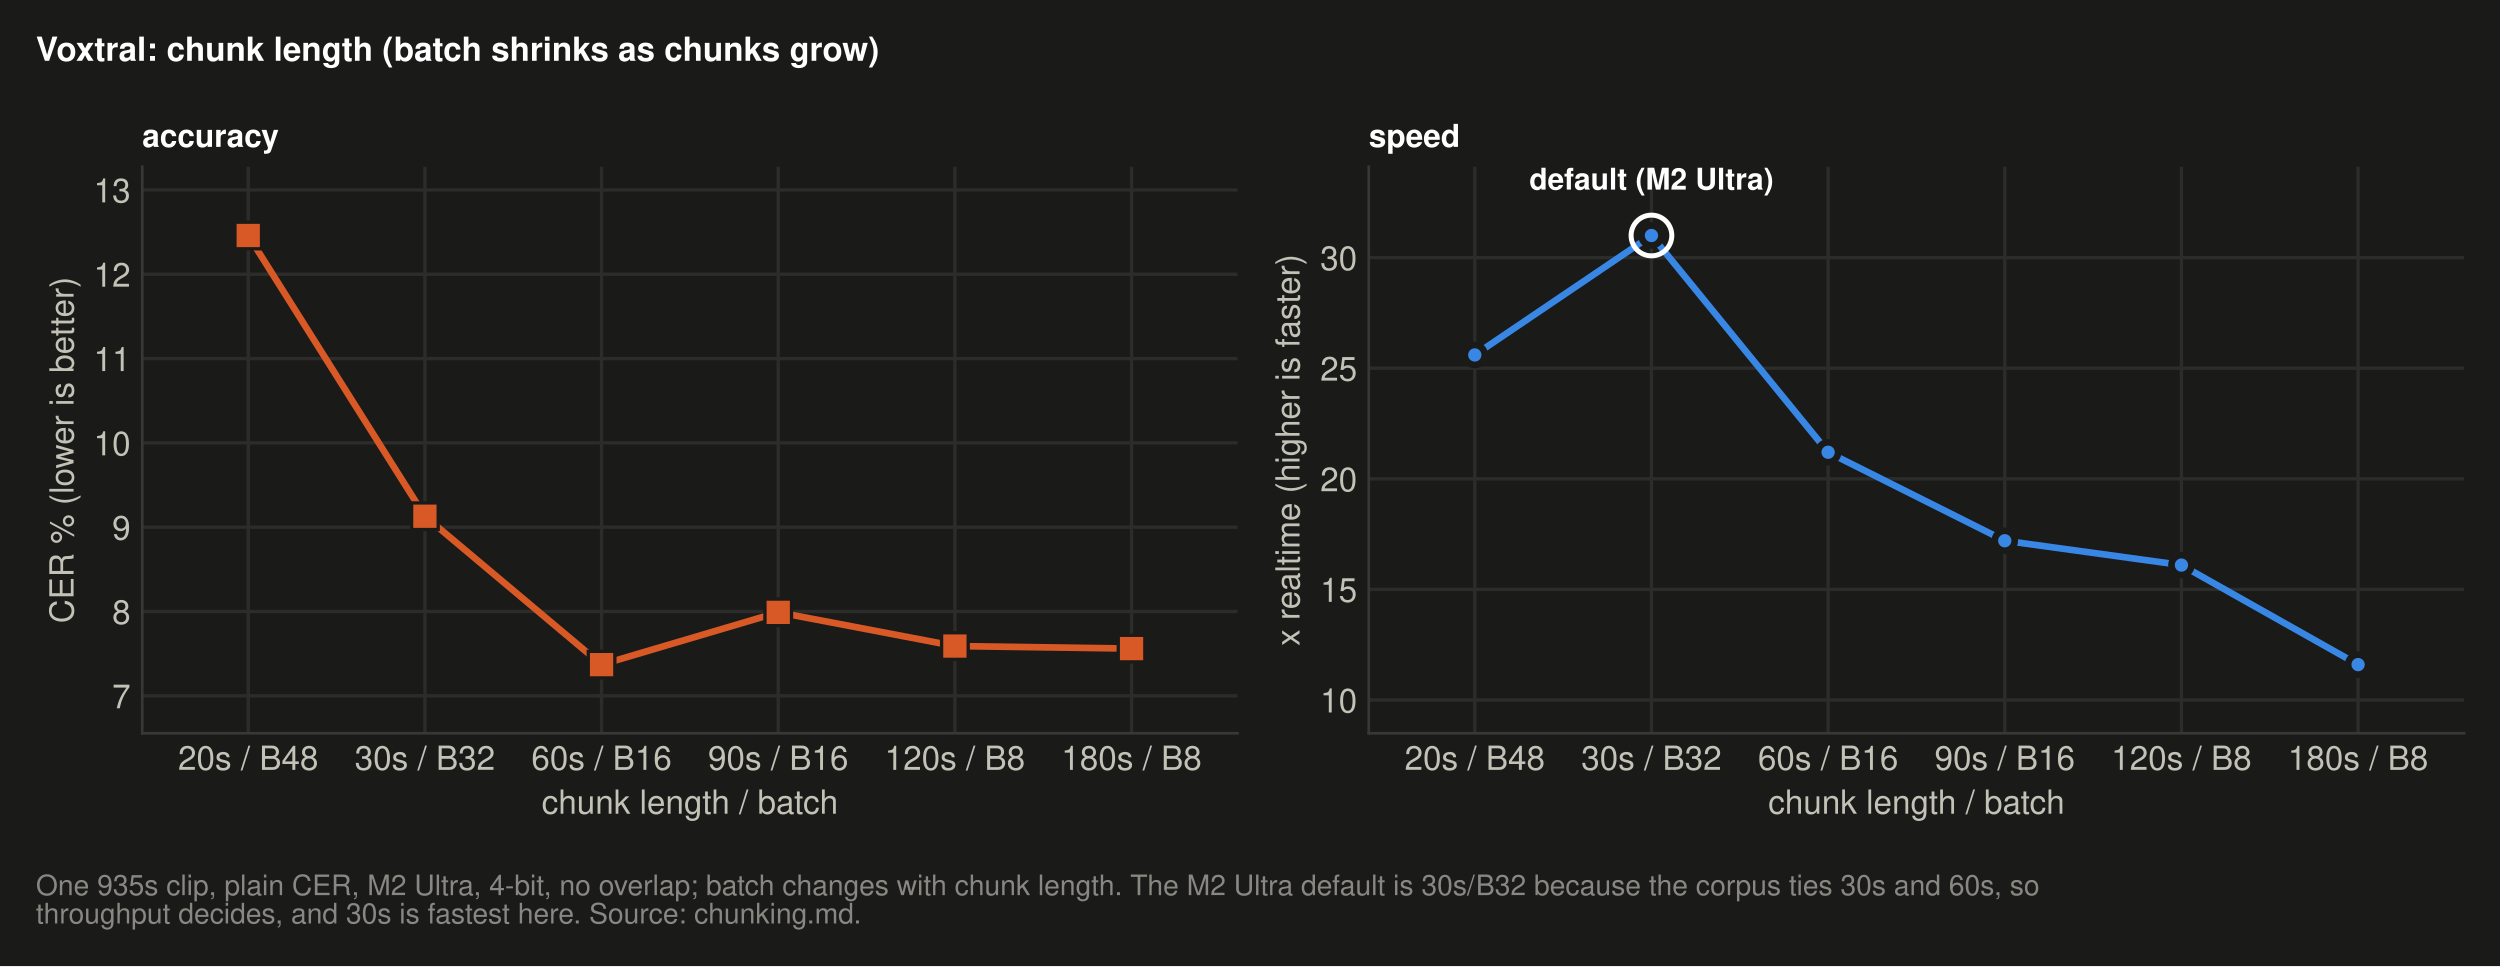
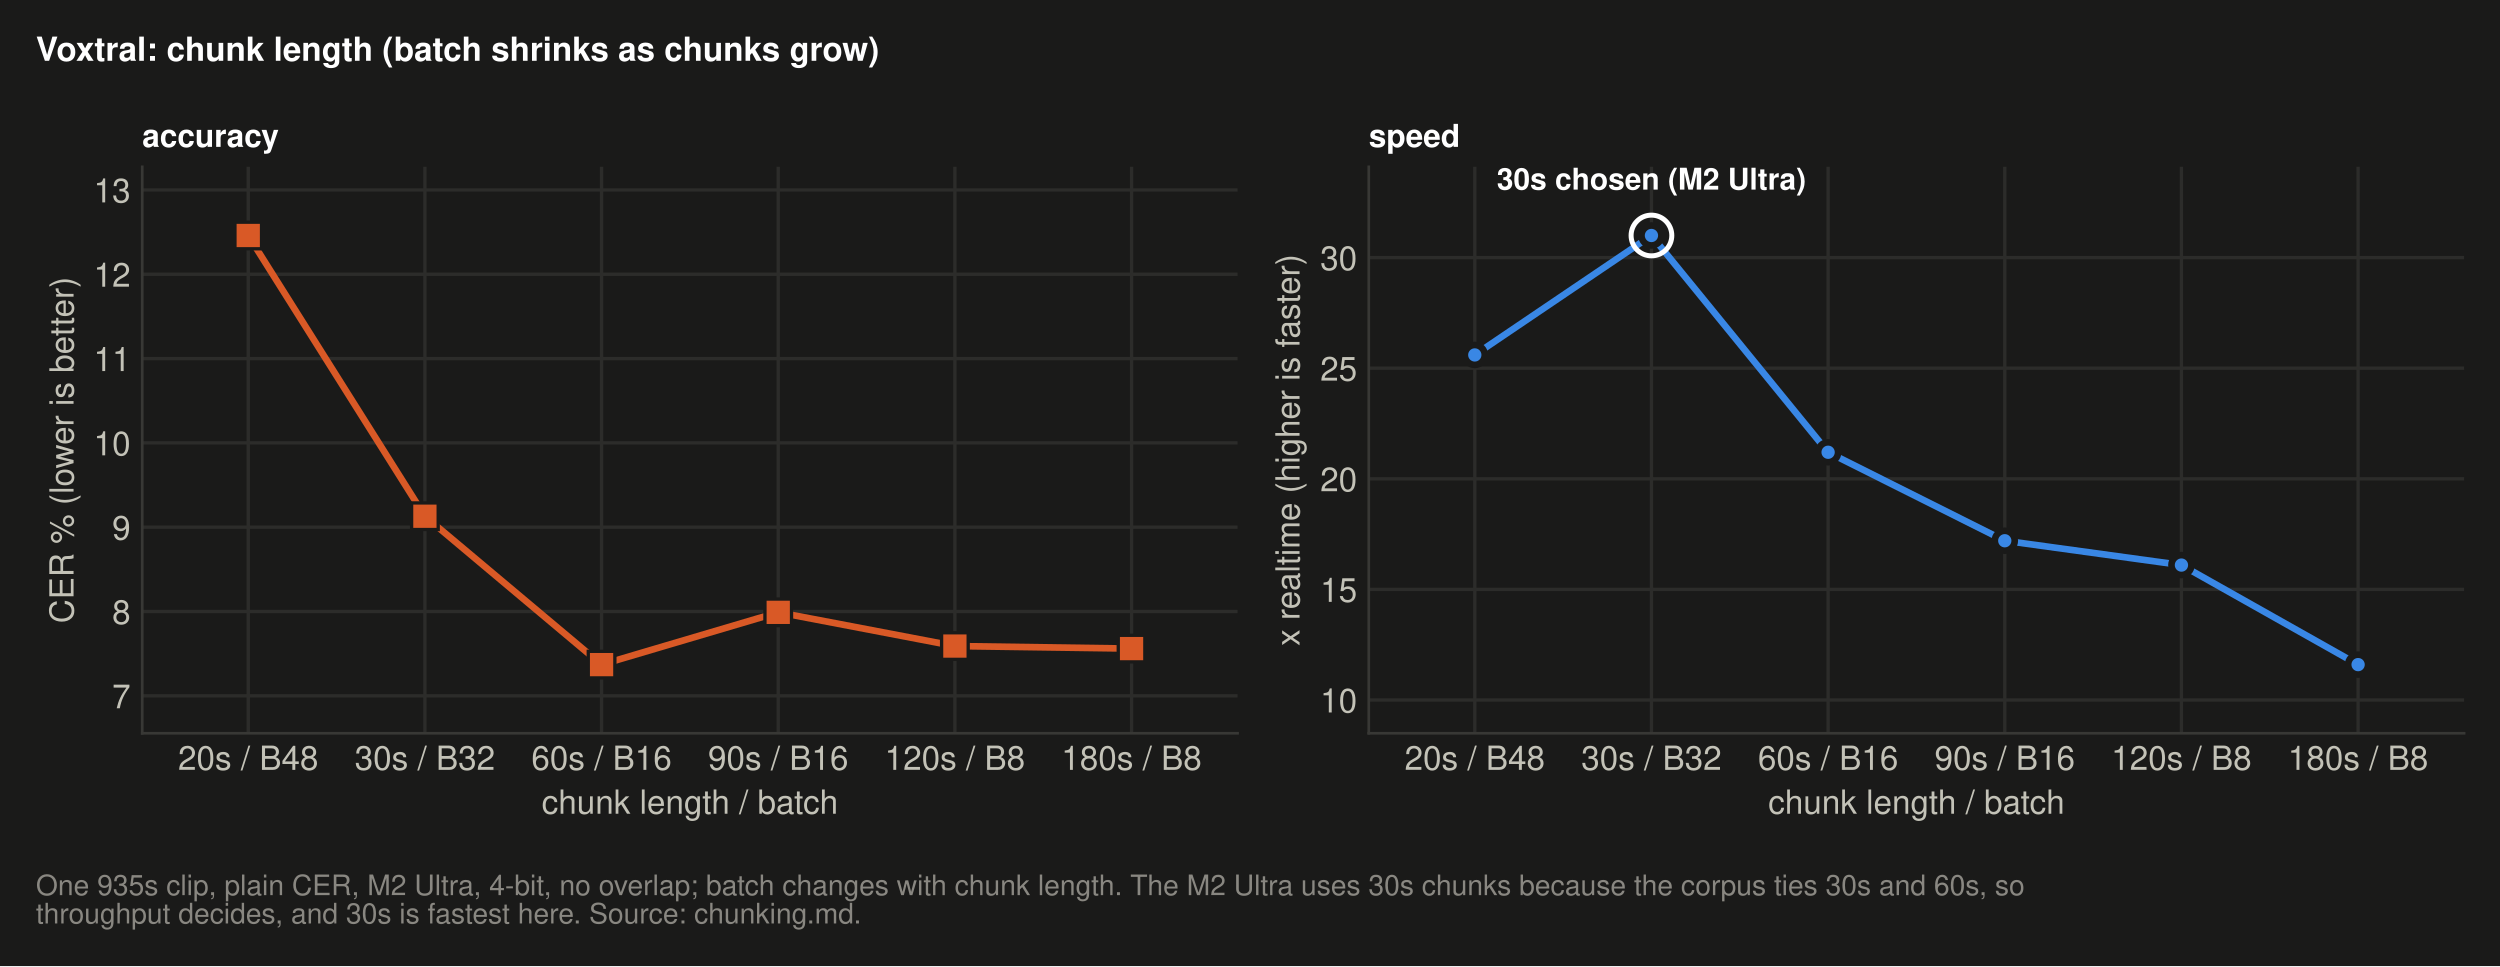
<svg xmlns="http://www.w3.org/2000/svg" xmlns:xlink="http://www.w3.org/1999/xlink" width="752.112pt" height="290.618pt" viewBox="0 0 752.112 290.618" version="1.1">
  <defs>
    <style type="text/css">*{stroke-linejoin: round; stroke-linecap: butt}</style>
  </defs>
  <g id="figure_1">
    <g id="patch_1">
      <path d="M -0 290.618  L 752.112 290.618  L 752.112 0  L -0 0  z " style="fill: #1a1a19" />
    </g>
    <g id="axes_1">
      <g id="patch_2">
        <path d="M 42.792 220.601  L 372.312 220.601  L 372.312 50.19  L 42.792 50.19  z " style="fill: #1a1a19" />
      </g>
      <g id="matplotlib.axis_1">
        <g id="xtick_1">
          <g id="line2d_1">
            <path d="M 74.681 220.601  L 74.681 50.19  " clip-path="url(#pe37c0fe24a)" style="fill: none; stroke: #2c2c2a; stroke-linecap: round" />
          </g>
          <g id="line2d_2" />
          <g id="text_1">
            <text style="font-size: 10px; font-family: 'Helvetica', 'Arial', 'DejaVu Sans'; text-anchor: middle; fill: #c3c2b7" x="74.681" y="231.601" transform="rotate(-0 74.68103 231.6008)">20s / B48</text>
          </g>
        </g>
        <g id="xtick_2">
          <g id="line2d_3">
            <path d="M 127.829 220.601  L 127.829 50.19  " clip-path="url(#pe37c0fe24a)" style="fill: none; stroke: #2c2c2a; stroke-linecap: round" />
          </g>
          <g id="line2d_4" />
          <g id="text_2">
            <text style="font-size: 10px; font-family: 'Helvetica', 'Arial', 'DejaVu Sans'; text-anchor: middle; fill: #c3c2b7" x="127.829" y="231.601" transform="rotate(-0 127.8294 231.6008)">30s / B32</text>
          </g>
        </g>
        <g id="xtick_3">
          <g id="line2d_5">
            <path d="M 180.978 220.601  L 180.978 50.19  " clip-path="url(#pe37c0fe24a)" style="fill: none; stroke: #2c2c2a; stroke-linecap: round" />
          </g>
          <g id="line2d_6" />
          <g id="text_3">
            <text style="font-size: 10px; font-family: 'Helvetica', 'Arial', 'DejaVu Sans'; text-anchor: middle; fill: #c3c2b7" x="180.978" y="231.601" transform="rotate(-0 180.9778 231.6008)">60s / B16</text>
          </g>
        </g>
        <g id="xtick_4">
          <g id="line2d_7">
            <path d="M 234.126 220.601  L 234.126 50.19  " clip-path="url(#pe37c0fe24a)" style="fill: none; stroke: #2c2c2a; stroke-linecap: round" />
          </g>
          <g id="line2d_8" />
          <g id="text_4">
            <text style="font-size: 10px; font-family: 'Helvetica', 'Arial', 'DejaVu Sans'; text-anchor: middle; fill: #c3c2b7" x="234.126" y="231.601" transform="rotate(-0 234.1262 231.6008)">90s / B16</text>
          </g>
        </g>
        <g id="xtick_5">
          <g id="line2d_9">
            <path d="M 287.275 220.601  L 287.275 50.19  " clip-path="url(#pe37c0fe24a)" style="fill: none; stroke: #2c2c2a; stroke-linecap: round" />
          </g>
          <g id="line2d_10" />
          <g id="text_5">
            <text style="font-size: 10px; font-family: 'Helvetica', 'Arial', 'DejaVu Sans'; text-anchor: middle; fill: #c3c2b7" x="287.275" y="231.601" transform="rotate(-0 287.2746 231.6008)">120s / B8</text>
          </g>
        </g>
        <g id="xtick_6">
          <g id="line2d_11">
            <path d="M 340.423 220.601  L 340.423 50.19  " clip-path="url(#pe37c0fe24a)" style="fill: none; stroke: #2c2c2a; stroke-linecap: round" />
          </g>
          <g id="line2d_12" />
          <g id="text_6">
            <text style="font-size: 10px; font-family: 'Helvetica', 'Arial', 'DejaVu Sans'; text-anchor: middle; fill: #c3c2b7" x="340.423" y="231.601" transform="rotate(-0 340.423 231.6008)">180s / B8</text>
          </g>
        </g>
        <g id="text_7">
          <text style="font-size: 10px; font-family: 'Helvetica', 'Arial', 'DejaVu Sans'; text-anchor: middle; fill: #c3c2b7" x="207.552" y="244.8" transform="rotate(-0 207.552 244.8)">chunk length / batch</text>
        </g>
      </g>
      <g id="matplotlib.axis_2">
        <g id="ytick_1">
          <g id="line2d_13">
            <path d="M 42.792 209.329  L 372.312 209.329  " clip-path="url(#pe37c0fe24a)" style="fill: none; stroke: #2c2c2a; stroke-linecap: round" />
          </g>
          <g id="line2d_14" />
          <g id="text_8">
            <text style="font-size: 10px; font-family: 'Helvetica', 'Arial', 'DejaVu Sans'; text-anchor: end; fill: #c3c2b7" x="39.292" y="213.079" transform="rotate(-0 39.292 213.0793)">7</text>
          </g>
        </g>
        <g id="ytick_2">
          <g id="line2d_15">
            <path d="M 42.792 183.966  L 372.312 183.966  " clip-path="url(#pe37c0fe24a)" style="fill: none; stroke: #2c2c2a; stroke-linecap: round" />
          </g>
          <g id="line2d_16" />
          <g id="text_9">
            <text style="font-size: 10px; font-family: 'Helvetica', 'Arial', 'DejaVu Sans'; text-anchor: end; fill: #c3c2b7" x="39.292" y="187.716" transform="rotate(-0 39.292 187.7161)">8</text>
          </g>
        </g>
        <g id="ytick_3">
          <g id="line2d_17">
            <path d="M 42.792 158.603  L 372.312 158.603  " clip-path="url(#pe37c0fe24a)" style="fill: none; stroke: #2c2c2a; stroke-linecap: round" />
          </g>
          <g id="line2d_18" />
          <g id="text_10">
            <text style="font-size: 10px; font-family: 'Helvetica', 'Arial', 'DejaVu Sans'; text-anchor: end; fill: #c3c2b7" x="39.292" y="162.353" transform="rotate(-0 39.292 162.3528)">9</text>
          </g>
        </g>
        <g id="ytick_4">
          <g id="line2d_19">
            <path d="M 42.792 133.24  L 372.312 133.24  " clip-path="url(#pe37c0fe24a)" style="fill: none; stroke: #2c2c2a; stroke-linecap: round" />
          </g>
          <g id="line2d_20" />
          <g id="text_11">
            <text style="font-size: 10px; font-family: 'Helvetica', 'Arial', 'DejaVu Sans'; text-anchor: end; fill: #c3c2b7" x="39.292" y="136.99" transform="rotate(-0 39.292 136.9895)">10</text>
          </g>
        </g>
        <g id="ytick_5">
          <g id="line2d_21">
            <path d="M 42.792 107.876  L 372.312 107.876  " clip-path="url(#pe37c0fe24a)" style="fill: none; stroke: #2c2c2a; stroke-linecap: round" />
          </g>
          <g id="line2d_22" />
          <g id="text_12">
            <text style="font-size: 10px; font-family: 'Helvetica', 'Arial', 'DejaVu Sans'; text-anchor: end; fill: #c3c2b7" x="39.292" y="111.626" transform="rotate(-0 39.292 111.6262)">11</text>
          </g>
        </g>
        <g id="ytick_6">
          <g id="line2d_23">
            <path d="M 42.792 82.513  L 372.312 82.513  " clip-path="url(#pe37c0fe24a)" style="fill: none; stroke: #2c2c2a; stroke-linecap: round" />
          </g>
          <g id="line2d_24" />
          <g id="text_13">
            <text style="font-size: 10px; font-family: 'Helvetica', 'Arial', 'DejaVu Sans'; text-anchor: end; fill: #c3c2b7" x="39.292" y="86.263" transform="rotate(-0 39.292 86.26296)">12</text>
          </g>
        </g>
        <g id="ytick_7">
          <g id="line2d_25">
            <path d="M 42.792 57.15  L 372.312 57.15  " clip-path="url(#pe37c0fe24a)" style="fill: none; stroke: #2c2c2a; stroke-linecap: round" />
          </g>
          <g id="line2d_26" />
          <g id="text_14">
            <text style="font-size: 10px; font-family: 'Helvetica', 'Arial', 'DejaVu Sans'; text-anchor: end; fill: #c3c2b7" x="39.292" y="60.9" transform="rotate(-0 39.292 60.89968)">13</text>
          </g>
        </g>
        <g id="text_15">
          <text style="font-size: 10px; font-family: 'Helvetica', 'Arial', 'DejaVu Sans'; text-anchor: middle; fill: #c3c2b7" x="22.13" y="135.395" transform="rotate(-90 22.1295 135.3954)">CER % (lower is better)</text>
        </g>
      </g>
      <g id="patch_3">
        <path d="M 42.792 220.601  L 42.792 50.19  " style="fill: none; stroke: #383835; stroke-width: 0.8; stroke-linejoin: miter; stroke-linecap: square" />
      </g>
      <g id="patch_4">
        <path d="M 42.792 220.601  L 372.312 220.601  " style="fill: none; stroke: #383835; stroke-width: 0.8; stroke-linejoin: miter; stroke-linecap: square" />
      </g>
      <g id="line2d_27">
        <path d="M 74.681 70.846  L 127.829 155.306  L 180.978 199.945  L 234.126 184.22  L 287.275 194.365  L 340.423 195.126  " clip-path="url(#pe37c0fe24a)" style="fill: none; stroke: #d95926; stroke-width: 2; stroke-linecap: round" />
        <defs>
          <path id="m187742bd72" d="M -4 4  L 4 4  L 4 -4  L -4 -4  z " style="stroke: #1a1a19; stroke-linejoin: miter" />
        </defs>
        <g clip-path="url(#pe37c0fe24a)">
          <use xlink:href="#m187742bd72" x="74.681" y="70.846" style="fill: #d95926; stroke: #1a1a19; stroke-linejoin: miter" />
          <use xlink:href="#m187742bd72" x="127.829" y="155.306" style="fill: #d95926; stroke: #1a1a19; stroke-linejoin: miter" />
          <use xlink:href="#m187742bd72" x="180.978" y="199.945" style="fill: #d95926; stroke: #1a1a19; stroke-linejoin: miter" />
          <use xlink:href="#m187742bd72" x="234.126" y="184.22" style="fill: #d95926; stroke: #1a1a19; stroke-linejoin: miter" />
          <use xlink:href="#m187742bd72" x="287.275" y="194.365" style="fill: #d95926; stroke: #1a1a19; stroke-linejoin: miter" />
          <use xlink:href="#m187742bd72" x="340.423" y="195.126" style="fill: #d95926; stroke: #1a1a19; stroke-linejoin: miter" />
        </g>
      </g>
      <g id="text_16">
        <text style="font-weight: 700; font-size: 9.5px; font-family: 'Helvetica', 'Arial', 'DejaVu Sans'; text-anchor: start; fill: #ffffff" x="42.792" y="44.19" transform="rotate(-0 42.792 44.19)">accuracy</text>
      </g>
    </g>
    <g id="axes_2">
      <g id="patch_5">
        <path d="M 411.792 220.601  L 741.312 220.601  L 741.312 50.19  L 411.792 50.19  z " style="fill: #1a1a19" />
      </g>
      <g id="matplotlib.axis_3">
        <g id="xtick_7">
          <g id="line2d_28">
            <path d="M 443.681 220.601  L 443.681 50.19  " clip-path="url(#p664381d132)" style="fill: none; stroke: #2c2c2a; stroke-linecap: round" />
          </g>
          <g id="line2d_29" />
          <g id="text_17">
            <text style="font-size: 10px; font-family: 'Helvetica', 'Arial', 'DejaVu Sans'; text-anchor: middle; fill: #c3c2b7" x="443.681" y="231.601" transform="rotate(-0 443.681 231.6008)">20s / B48</text>
          </g>
        </g>
        <g id="xtick_8">
          <g id="line2d_30">
            <path d="M 496.829 220.601  L 496.829 50.19  " clip-path="url(#p664381d132)" style="fill: none; stroke: #2c2c2a; stroke-linecap: round" />
          </g>
          <g id="line2d_31" />
          <g id="text_18">
            <text style="font-size: 10px; font-family: 'Helvetica', 'Arial', 'DejaVu Sans'; text-anchor: middle; fill: #c3c2b7" x="496.829" y="231.601" transform="rotate(-0 496.8294 231.6008)">30s / B32</text>
          </g>
        </g>
        <g id="xtick_9">
          <g id="line2d_32">
            <path d="M 549.978 220.601  L 549.978 50.19  " clip-path="url(#p664381d132)" style="fill: none; stroke: #2c2c2a; stroke-linecap: round" />
          </g>
          <g id="line2d_33" />
          <g id="text_19">
            <text style="font-size: 10px; font-family: 'Helvetica', 'Arial', 'DejaVu Sans'; text-anchor: middle; fill: #c3c2b7" x="549.978" y="231.601" transform="rotate(-0 549.9778 231.6008)">60s / B16</text>
          </g>
        </g>
        <g id="xtick_10">
          <g id="line2d_34">
            <path d="M 603.126 220.601  L 603.126 50.19  " clip-path="url(#p664381d132)" style="fill: none; stroke: #2c2c2a; stroke-linecap: round" />
          </g>
          <g id="line2d_35" />
          <g id="text_20">
            <text style="font-size: 10px; font-family: 'Helvetica', 'Arial', 'DejaVu Sans'; text-anchor: middle; fill: #c3c2b7" x="603.126" y="231.601" transform="rotate(-0 603.1262 231.6008)">90s / B16</text>
          </g>
        </g>
        <g id="xtick_11">
          <g id="line2d_36">
            <path d="M 656.275 220.601  L 656.275 50.19  " clip-path="url(#p664381d132)" style="fill: none; stroke: #2c2c2a; stroke-linecap: round" />
          </g>
          <g id="line2d_37" />
          <g id="text_21">
            <text style="font-size: 10px; font-family: 'Helvetica', 'Arial', 'DejaVu Sans'; text-anchor: middle; fill: #c3c2b7" x="656.275" y="231.601" transform="rotate(-0 656.2746 231.6008)">120s / B8</text>
          </g>
        </g>
        <g id="xtick_12">
          <g id="line2d_38">
            <path d="M 709.423 220.601  L 709.423 50.19  " clip-path="url(#p664381d132)" style="fill: none; stroke: #2c2c2a; stroke-linecap: round" />
          </g>
          <g id="line2d_39" />
          <g id="text_22">
            <text style="font-size: 10px; font-family: 'Helvetica', 'Arial', 'DejaVu Sans'; text-anchor: middle; fill: #c3c2b7" x="709.423" y="231.601" transform="rotate(-0 709.423 231.6008)">180s / B8</text>
          </g>
        </g>
        <g id="text_23">
          <text style="font-size: 10px; font-family: 'Helvetica', 'Arial', 'DejaVu Sans'; text-anchor: middle; fill: #c3c2b7" x="576.552" y="244.8" transform="rotate(-0 576.552 244.8)">chunk length / batch</text>
        </g>
      </g>
      <g id="matplotlib.axis_4">
        <g id="ytick_8">
          <g id="line2d_40">
            <path d="M 411.792 210.592  L 741.312 210.592  " clip-path="url(#p664381d132)" style="fill: none; stroke: #2c2c2a; stroke-linecap: round" />
          </g>
          <g id="line2d_41" />
          <g id="text_24">
            <text style="font-size: 10px; font-family: 'Helvetica', 'Arial', 'DejaVu Sans'; text-anchor: end; fill: #c3c2b7" x="408.292" y="214.342" transform="rotate(-0 408.292 214.3423)">10</text>
          </g>
        </g>
        <g id="ytick_9">
          <g id="line2d_42">
            <path d="M 411.792 177.319  L 741.312 177.319  " clip-path="url(#p664381d132)" style="fill: none; stroke: #2c2c2a; stroke-linecap: round" />
          </g>
          <g id="line2d_43" />
          <g id="text_25">
            <text style="font-size: 10px; font-family: 'Helvetica', 'Arial', 'DejaVu Sans'; text-anchor: end; fill: #c3c2b7" x="408.292" y="181.069" transform="rotate(-0 408.292 181.0693)">15</text>
          </g>
        </g>
        <g id="ytick_10">
          <g id="line2d_44">
            <path d="M 411.792 144.046  L 741.312 144.046  " clip-path="url(#p664381d132)" style="fill: none; stroke: #2c2c2a; stroke-linecap: round" />
          </g>
          <g id="line2d_45" />
          <g id="text_26">
            <text style="font-size: 10px; font-family: 'Helvetica', 'Arial', 'DejaVu Sans'; text-anchor: end; fill: #c3c2b7" x="408.292" y="147.796" transform="rotate(-0 408.292 147.7964)">20</text>
          </g>
        </g>
        <g id="ytick_11">
          <g id="line2d_46">
            <path d="M 411.792 110.773  L 741.312 110.773  " clip-path="url(#p664381d132)" style="fill: none; stroke: #2c2c2a; stroke-linecap: round" />
          </g>
          <g id="line2d_47" />
          <g id="text_27">
            <text style="font-size: 10px; font-family: 'Helvetica', 'Arial', 'DejaVu Sans'; text-anchor: end; fill: #c3c2b7" x="408.292" y="114.523" transform="rotate(-0 408.292 114.5234)">25</text>
          </g>
        </g>
        <g id="ytick_12">
          <g id="line2d_48">
            <path d="M 411.792 77.5  L 741.312 77.5  " clip-path="url(#p664381d132)" style="fill: none; stroke: #2c2c2a; stroke-linecap: round" />
          </g>
          <g id="line2d_49" />
          <g id="text_28">
            <text style="font-size: 10px; font-family: 'Helvetica', 'Arial', 'DejaVu Sans'; text-anchor: end; fill: #c3c2b7" x="408.292" y="81.25" transform="rotate(-0 408.292 81.25044)">30</text>
          </g>
        </g>
        <g id="text_29">
          <text style="font-size: 10px; font-family: 'Helvetica', 'Arial', 'DejaVu Sans'; text-anchor: middle; fill: #c3c2b7" x="390.958" y="135.395" transform="rotate(-90 390.9576 135.3954)">x realtime (higher is faster)</text>
        </g>
      </g>
      <g id="patch_6">
        <path d="M 411.792 220.601  L 411.792 50.19  " style="fill: none; stroke: #383835; stroke-width: 0.8; stroke-linejoin: miter; stroke-linecap: square" />
      </g>
      <g id="patch_7">
        <path d="M 411.792 220.601  L 741.312 220.601  " style="fill: none; stroke: #383835; stroke-width: 0.8; stroke-linejoin: miter; stroke-linecap: square" />
      </g>
      <g id="line2d_50">
        <path d="M 443.681 106.781  L 496.829 70.846  L 549.978 136.061  L 603.126 162.679  L 656.275 169.999  L 709.423 199.945  " clip-path="url(#p664381d132)" style="fill: none; stroke: #3987e5; stroke-width: 2; stroke-linecap: round" />
        <defs>
          <path id="m226001cfbb" d="M 0 3  C 0.796 3 1.559 2.684 2.121 2.121  C 2.684 1.559 3 0.796 3 0  C 3 -0.796 2.684 -1.559 2.121 -2.121  C 1.559 -2.684 0.796 -3 0 -3  C -0.796 -3 -1.559 -2.684 -2.121 -2.121  C -2.684 -1.559 -3 -0.796 -3 0  C -3 0.796 -2.684 1.559 -2.121 2.121  C -1.559 2.684 -0.796 3 0 3  z " style="stroke: #1a1a19; stroke-width: 2" />
        </defs>
        <g clip-path="url(#p664381d132)">
          <use xlink:href="#m226001cfbb" x="443.681" y="106.781" style="fill: #3987e5; stroke: #1a1a19; stroke-width: 2" />
          <use xlink:href="#m226001cfbb" x="496.829" y="70.846" style="fill: #3987e5; stroke: #1a1a19; stroke-width: 2" />
          <use xlink:href="#m226001cfbb" x="549.978" y="136.061" style="fill: #3987e5; stroke: #1a1a19; stroke-width: 2" />
          <use xlink:href="#m226001cfbb" x="603.126" y="162.679" style="fill: #3987e5; stroke: #1a1a19; stroke-width: 2" />
          <use xlink:href="#m226001cfbb" x="656.275" y="169.999" style="fill: #3987e5; stroke: #1a1a19; stroke-width: 2" />
          <use xlink:href="#m226001cfbb" x="709.423" y="199.945" style="fill: #3987e5; stroke: #1a1a19; stroke-width: 2" />
        </g>
      </g>
      <g id="text_30">
-         <text style="font-weight: 700; font-size: 9px; font-family: 'Helvetica', 'Arial', 'DejaVu Sans'; text-anchor: middle; fill: #ffffff" x="496.829" y="57.03" transform="rotate(-0 496.8294 57.03038)">default (M2 Ultra)</text>
+         <text style="font-weight: 700; font-size: 9px; font-family: 'Helvetica', 'Arial', 'DejaVu Sans'; text-anchor: middle; fill: #ffffff" x="496.829" y="57.03" transform="rotate(-0 496.8294 57.03038)">30s chosen (M2 Ultra)</text>
      </g>
      <g id="text_31">
        <text style="font-weight: 700; font-size: 9.5px; font-family: 'Helvetica', 'Arial', 'DejaVu Sans'; text-anchor: start; fill: #ffffff" x="411.792" y="44.19" transform="rotate(-0 411.792 44.19)">speed</text>
      </g>
      <g id="PathCollection_1">
        <path d="M 496.829 76.97  C 498.453 76.97 500.011 76.324 501.16 75.176  C 502.308 74.028 502.953 72.47 502.953 70.846  C 502.953 69.222 502.308 67.664 501.16 66.516  C 500.011 65.367 498.453 64.722 496.829 64.722  C 495.205 64.722 493.648 65.367 492.499 66.516  C 491.351 67.664 490.706 69.222 490.706 70.846  C 490.706 72.47 491.351 74.028 492.499 75.176  C 493.648 76.324 495.205 76.97 496.829 76.97  L 496.829 76.97  z " clip-path="url(#p664381d132)" style="fill: none; stroke: #ffffff; stroke-width: 1.5" />
      </g>
    </g>
    <g id="text_32">
      <text style="font-weight: 700; font-size: 10px; font-family: 'Helvetica', 'Arial', 'DejaVu Sans'; text-anchor: start; fill: #ffffff" x="10.8" y="18.3" transform="rotate(-0 10.8 18.3)">Voxtral: chunk length (batch shrinks as chunks grow)</text>
    </g>
    <g id="text_33">
-       <text style="font-size: 8.5px; font-family: 'Helvetica', 'Arial', 'DejaVu Sans'; fill: #898781" transform="translate(10.8 269.3016)">One 935s clip, plain CER, M2 Ultra, 4-bit, no overlap; batch changes with chunk length. The M2 Ultra default is 30s/B32 because the corpus ties 30s and 60s, so</text>
+       <text style="font-size: 8.5px; font-family: 'Helvetica', 'Arial', 'DejaVu Sans'; fill: #898781" transform="translate(10.8 269.3016)">One 935s clip, plain CER, M2 Ultra, 4-bit, no overlap; batch changes with chunk length. The M2 Ultra uses 30s chunks because the corpus ties 30s and 60s, so</text>
      <text style="font-size: 8.5px; font-family: 'Helvetica', 'Arial', 'DejaVu Sans'; fill: #898781" transform="translate(10.8 277.8104)">throughput decides, and 30s is fastest here. Source: chunking.md.</text>
    </g>
  </g>
  <defs>
    <clipPath id="pe37c0fe24a">
      <rect x="42.792" y="50.19" width="329.52" height="170.411" />
    </clipPath>
    <clipPath id="p664381d132">
      <rect x="411.792" y="50.19" width="329.52" height="170.411" />
    </clipPath>
  </defs>
</svg>
